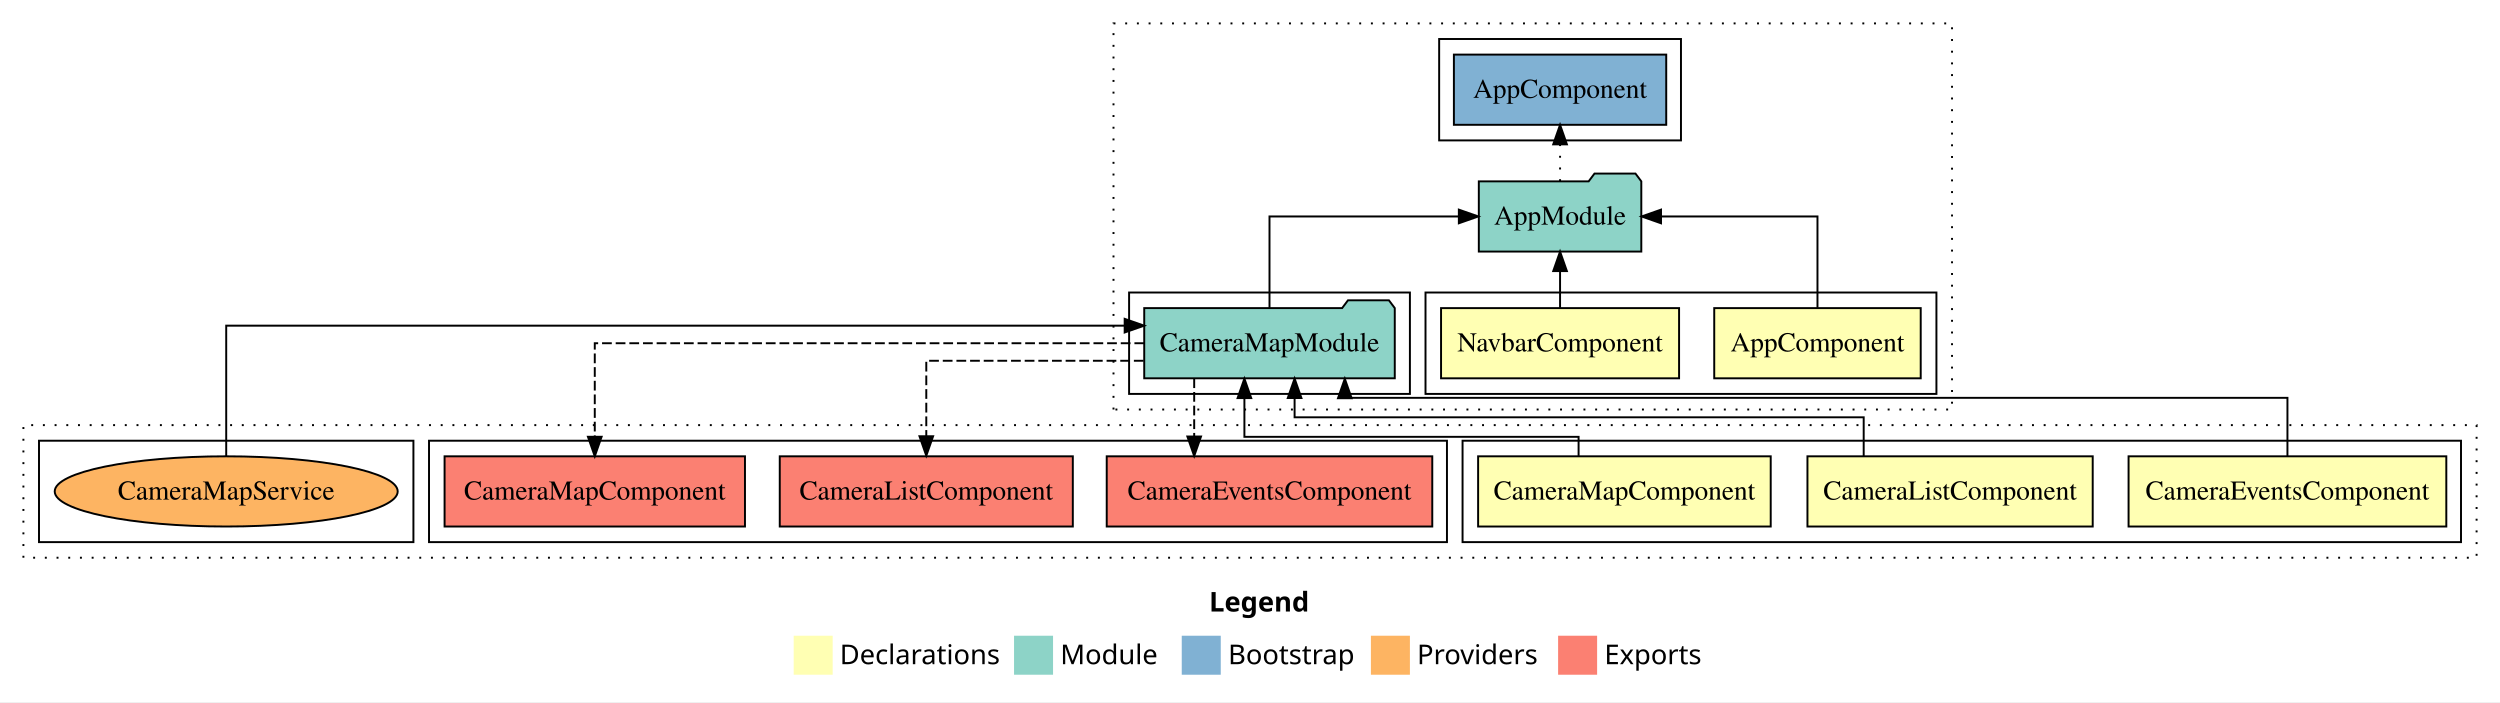
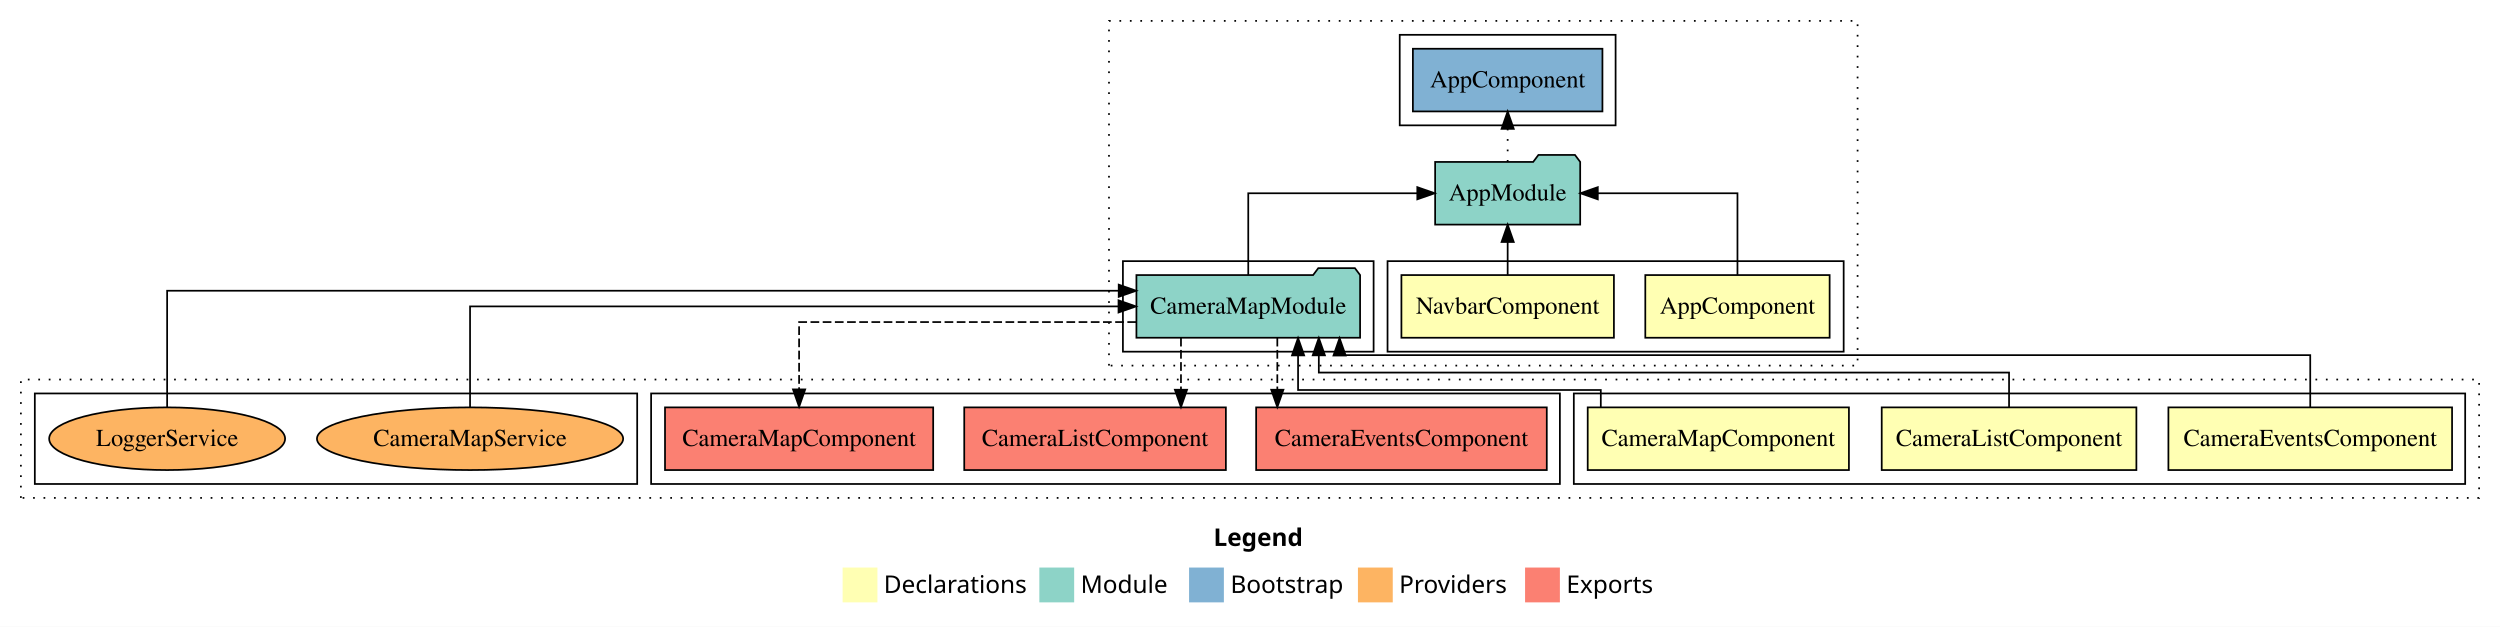
- <svg xmlns="http://www.w3.org/2000/svg" width="1282pt" height="360pt" viewBox="0.00 0.00 1282.00 360.00">
+ <svg xmlns="http://www.w3.org/2000/svg" width="1436pt" height="360pt" viewBox="0.00 0.00 1436.00 360.00">
  <g id="graph0" class="graph" transform="scale(1 1) rotate(0) translate(4 356)">
-     <polygon fill="white" stroke="transparent" points="-4,4 -4,-356 1278,-356 1278,4 -4,4" />
-     <text text-anchor="start" x="616.01" y="-42.4" font-family="sans-serif" font-weight="bold" font-size="14.00">Legend</text>
-     <polygon fill="#ffffb3" stroke="transparent" points="403,-10 403,-30 423,-30 423,-10 403,-10" />
-     <text text-anchor="start" x="426.63" y="-15.4" font-family="sans-serif" font-size="14.00">  Declarations</text>
-     <polygon fill="#8dd3c7" stroke="transparent" points="516,-10 516,-30 536,-30 536,-10 516,-10" />
-     <text text-anchor="start" x="539.73" y="-15.4" font-family="sans-serif" font-size="14.00">  Module</text>
-     <polygon fill="#80b1d3" stroke="transparent" points="602,-10 602,-30 622,-30 622,-10 602,-10" />
-     <text text-anchor="start" x="625.78" y="-15.4" font-family="sans-serif" font-size="14.00">  Bootstrap</text>
-     <polygon fill="#fdb462" stroke="transparent" points="699,-10 699,-30 719,-30 719,-10 699,-10" />
-     <text text-anchor="start" x="722.67" y="-15.4" font-family="sans-serif" font-size="14.00">  Providers</text>
-     <polygon fill="#fb8072" stroke="transparent" points="795,-10 795,-30 815,-30 815,-10 795,-10" />
-     <text text-anchor="start" x="818.73" y="-15.4" font-family="sans-serif" font-size="14.00">  Exports</text>
+     <polygon fill="white" stroke="transparent" points="-4,4 -4,-356 1432,-356 1432,4 -4,4" />
+     <text text-anchor="start" x="693.01" y="-42.4" font-family="sans-serif" font-weight="bold" font-size="14.00">Legend</text>
+     <polygon fill="#ffffb3" stroke="transparent" points="480,-10 480,-30 500,-30 500,-10 480,-10" />
+     <text text-anchor="start" x="503.63" y="-15.4" font-family="sans-serif" font-size="14.00">  Declarations</text>
+     <polygon fill="#8dd3c7" stroke="transparent" points="593,-10 593,-30 613,-30 613,-10 593,-10" />
+     <text text-anchor="start" x="616.73" y="-15.4" font-family="sans-serif" font-size="14.00">  Module</text>
+     <polygon fill="#80b1d3" stroke="transparent" points="679,-10 679,-30 699,-30 699,-10 679,-10" />
+     <text text-anchor="start" x="702.78" y="-15.4" font-family="sans-serif" font-size="14.00">  Bootstrap</text>
+     <polygon fill="#fdb462" stroke="transparent" points="776,-10 776,-30 796,-30 796,-10 776,-10" />
+     <text text-anchor="start" x="799.67" y="-15.4" font-family="sans-serif" font-size="14.00">  Providers</text>
+     <polygon fill="#fb8072" stroke="transparent" points="872,-10 872,-30 892,-30 892,-10 872,-10" />
+     <text text-anchor="start" x="895.73" y="-15.4" font-family="sans-serif" font-size="14.00">  Exports</text>
    <g id="clust1" class="cluster">
-       <polygon fill="none" stroke="black" stroke-dasharray="1,5" points="567,-146 567,-344 997,-344 997,-146 567,-146" />
+       <polygon fill="none" stroke="black" stroke-dasharray="1,5" points="633,-146 633,-344 1063,-344 1063,-146 633,-146" />
    </g>
    <g id="clust2" class="cluster">
-       <polygon fill="none" stroke="black" points="727,-154 727,-206 989,-206 989,-154 727,-154" />
+       <polygon fill="none" stroke="black" points="793,-154 793,-206 1055,-206 1055,-154 793,-154" />
    </g>
    <g id="clust5" class="cluster">
-       <polygon fill="none" stroke="black" points="575,-154 575,-206 719,-206 719,-154 575,-154" />
+       <polygon fill="none" stroke="black" points="641,-154 641,-206 785,-206 785,-154 641,-154" />
    </g>
    <g id="clust7" class="cluster">
-       <polygon fill="none" stroke="black" points="734,-284 734,-336 858,-336 858,-284 734,-284" />
+       <polygon fill="none" stroke="black" points="800,-284 800,-336 924,-336 924,-284 800,-284" />
    </g>
    <g id="clust15" class="cluster">
-       <polygon fill="none" stroke="black" stroke-dasharray="1,5" points="8,-70 8,-138 1266,-138 1266,-70 8,-70" />
+       <polygon fill="none" stroke="black" stroke-dasharray="1,5" points="8,-70 8,-138 1420,-138 1420,-70 8,-70" />
    </g>
    <g id="clust16" class="cluster">
-       <polygon fill="none" stroke="black" points="746,-78 746,-130 1258,-130 1258,-78 746,-78" />
+       <polygon fill="none" stroke="black" points="900,-78 900,-130 1412,-130 1412,-78 900,-78" />
    </g>
    <g id="clust21" class="cluster">
-       <polygon fill="none" stroke="black" points="216,-78 216,-130 738,-130 738,-78 216,-78" />
+       <polygon fill="none" stroke="black" points="370,-78 370,-130 892,-130 892,-78 370,-78" />
    </g>
    <g id="clust23" class="cluster">
-       <polygon fill="none" stroke="black" points="16,-78 16,-130 208,-130 208,-78 16,-78" />
+       <polygon fill="none" stroke="black" points="16,-78 16,-130 362,-130 362,-78 16,-78" />
    </g>
    <g id="node1" class="node">
-       <polygon fill="#ffffb3" stroke="black" points="980.94,-198 875.06,-198 875.06,-162 980.94,-162 980.94,-198" />
-       <text text-anchor="middle" x="928" y="-175.8" font-family="Times,serif" font-size="14.00">AppComponent</text>
+       <polygon fill="#ffffb3" stroke="black" points="1046.94,-198 941.06,-198 941.06,-162 1046.94,-162 1046.94,-198" />
+       <text text-anchor="middle" x="994" y="-175.8" font-family="Times,serif" font-size="14.00">AppComponent</text>
    </g>
    <g id="node3" class="node">
-       <polygon fill="#8dd3c7" stroke="black" points="837.66,-263 834.66,-267 813.66,-267 810.66,-263 754.34,-263 754.34,-227 837.66,-227 837.66,-263" />
-       <text text-anchor="middle" x="796" y="-240.8" font-family="Times,serif" font-size="14.00">AppModule</text>
+       <polygon fill="#8dd3c7" stroke="black" points="903.66,-263 900.66,-267 879.66,-267 876.66,-263 820.34,-263 820.34,-227 903.66,-227 903.66,-263" />
+       <text text-anchor="middle" x="862" y="-240.8" font-family="Times,serif" font-size="14.00">AppModule</text>
    </g>
    <g id="edge1" class="edge">
-       <path fill="none" stroke="black" d="M928,-198.11C928,-217.34 928,-245 928,-245 928,-245 847.77,-245 847.77,-245" />
-       <polygon fill="black" stroke="black" points="847.77,-241.5 837.77,-245 847.77,-248.5 847.77,-241.5" />
+       <path fill="none" stroke="black" d="M994,-198.11C994,-217.34 994,-245 994,-245 994,-245 913.77,-245 913.77,-245" />
+       <polygon fill="black" stroke="black" points="913.77,-241.5 903.77,-245 913.77,-248.5 913.77,-241.5" />
    </g>
    <g id="node2" class="node">
-       <polygon fill="#ffffb3" stroke="black" points="857.03,-198 734.97,-198 734.97,-162 857.03,-162 857.03,-198" />
-       <text text-anchor="middle" x="796" y="-175.8" font-family="Times,serif" font-size="14.00">NavbarComponent</text>
+       <polygon fill="#ffffb3" stroke="black" points="923.03,-198 800.97,-198 800.97,-162 923.03,-162 923.03,-198" />
+       <text text-anchor="middle" x="862" y="-175.8" font-family="Times,serif" font-size="14.00">NavbarComponent</text>
    </g>
    <g id="edge2" class="edge">
-       <path fill="none" stroke="black" d="M796,-198.11C796,-198.11 796,-216.99 796,-216.99" />
-       <polygon fill="black" stroke="black" points="792.5,-216.99 796,-226.99 799.5,-216.99 792.5,-216.99" />
+       <path fill="none" stroke="black" d="M862,-198.11C862,-198.11 862,-216.99 862,-216.99" />
+       <polygon fill="black" stroke="black" points="858.5,-216.99 862,-226.99 865.5,-216.99 858.5,-216.99" />
    </g>
    <g id="node5" class="node">
-       <polygon fill="#80b1d3" stroke="black" points="850.44,-328 741.56,-328 741.56,-292 850.44,-292 850.44,-328" />
-       <text text-anchor="middle" x="796" y="-305.8" font-family="Times,serif" font-size="14.00">AppComponent </text>
+       <polygon fill="#80b1d3" stroke="black" points="916.44,-328 807.56,-328 807.56,-292 916.44,-292 916.44,-328" />
+       <text text-anchor="middle" x="862" y="-305.8" font-family="Times,serif" font-size="14.00">AppComponent </text>
    </g>
    <g id="edge4" class="edge">
-       <path fill="none" stroke="black" stroke-dasharray="1,5" d="M796,-263.11C796,-263.11 796,-281.99 796,-281.99" />
-       <polygon fill="black" stroke="black" points="792.5,-281.99 796,-291.99 799.5,-281.99 792.5,-281.99" />
+       <path fill="none" stroke="black" stroke-dasharray="1,5" d="M862,-263.11C862,-263.11 862,-281.99 862,-281.99" />
+       <polygon fill="black" stroke="black" points="858.5,-281.99 862,-291.99 865.5,-281.99 858.5,-281.99" />
    </g>
    <g id="node4" class="node">
-       <polygon fill="#8dd3c7" stroke="black" points="711.24,-198 708.24,-202 687.24,-202 684.24,-198 582.76,-198 582.76,-162 711.24,-162 711.24,-198" />
-       <text text-anchor="middle" x="647" y="-175.8" font-family="Times,serif" font-size="14.00">CameraMapModule</text>
+       <polygon fill="#8dd3c7" stroke="black" points="777.24,-198 774.24,-202 753.24,-202 750.24,-198 648.76,-198 648.76,-162 777.24,-162 777.24,-198" />
+       <text text-anchor="middle" x="713" y="-175.8" font-family="Times,serif" font-size="14.00">CameraMapModule</text>
    </g>
    <g id="edge3" class="edge">
-       <path fill="none" stroke="black" d="M647,-198.11C647,-217.34 647,-245 647,-245 647,-245 744.1,-245 744.1,-245" />
-       <polygon fill="black" stroke="black" points="744.1,-248.5 754.1,-245 744.1,-241.5 744.1,-248.5" />
+       <path fill="none" stroke="black" d="M713,-198.11C713,-217.34 713,-245 713,-245 713,-245 810.1,-245 810.1,-245" />
+       <polygon fill="black" stroke="black" points="810.1,-248.5 820.1,-245 810.1,-241.5 810.1,-248.5" />
    </g>
    <g id="node9" class="node">
-       <polygon fill="#fb8072" stroke="black" points="730.47,-122 563.53,-122 563.53,-86 730.47,-86 730.47,-122" />
-       <text text-anchor="middle" x="647" y="-99.8" font-family="Times,serif" font-size="14.00">CameraEventsComponent </text>
+       <polygon fill="#fb8072" stroke="black" points="884.47,-122 717.53,-122 717.53,-86 884.47,-86 884.47,-122" />
+       <text text-anchor="middle" x="801" y="-99.8" font-family="Times,serif" font-size="14.00">CameraEventsComponent </text>
    </g>
    <g id="edge8" class="edge">
-       <path fill="none" stroke="black" stroke-dasharray="5,2" d="M608.38,-161.99C608.38,-161.99 608.38,-132.15 608.38,-132.15" />
-       <polygon fill="black" stroke="black" points="611.88,-132.15 608.38,-122.15 604.88,-132.15 611.88,-132.15" />
+       <path fill="none" stroke="black" stroke-dasharray="5,2" d="M729.69,-161.99C729.69,-161.99 729.69,-132.15 729.69,-132.15" />
+       <polygon fill="black" stroke="black" points="733.19,-132.15 729.69,-122.15 726.19,-132.15 733.19,-132.15" />
    </g>
    <g id="node10" class="node">
-       <polygon fill="#fb8072" stroke="black" points="546.14,-122 395.86,-122 395.86,-86 546.14,-86 546.14,-122" />
-       <text text-anchor="middle" x="471" y="-99.8" font-family="Times,serif" font-size="14.00">CameraListComponent </text>
+       <polygon fill="#fb8072" stroke="black" points="700.14,-122 549.86,-122 549.86,-86 700.14,-86 700.14,-122" />
+       <text text-anchor="middle" x="625" y="-99.8" font-family="Times,serif" font-size="14.00">CameraListComponent </text>
    </g>
    <g id="edge9" class="edge">
-       <path fill="none" stroke="black" stroke-dasharray="5,2" d="M582.46,-171C532.23,-171 471,-171 471,-171 471,-171 471,-132.31 471,-132.31" />
-       <polygon fill="black" stroke="black" points="474.5,-132.31 471,-122.31 467.5,-132.31 474.5,-132.31" />
+       <path fill="none" stroke="black" stroke-dasharray="5,2" d="M674.35,-161.99C674.35,-161.99 674.35,-132.15 674.35,-132.15" />
+       <polygon fill="black" stroke="black" points="677.85,-132.15 674.35,-122.15 670.85,-132.15 677.85,-132.15" />
    </g>
    <g id="node11" class="node">
-       <polygon fill="#fb8072" stroke="black" points="378.02,-122 223.98,-122 223.98,-86 378.02,-86 378.02,-122" />
-       <text text-anchor="middle" x="301" y="-99.8" font-family="Times,serif" font-size="14.00">CameraMapComponent </text>
+       <polygon fill="#fb8072" stroke="black" points="532.02,-122 377.98,-122 377.98,-86 532.02,-86 532.02,-122" />
+       <text text-anchor="middle" x="455" y="-99.8" font-family="Times,serif" font-size="14.00">CameraMapComponent </text>
    </g>
    <g id="edge10" class="edge">
-       <path fill="none" stroke="black" stroke-dasharray="5,2" d="M582.73,-180C482.67,-180 301,-180 301,-180 301,-180 301,-132.01 301,-132.01" />
-       <polygon fill="black" stroke="black" points="304.5,-132.01 301,-122.01 297.5,-132.01 304.5,-132.01" />
+       <path fill="none" stroke="black" stroke-dasharray="5,2" d="M648.56,-171C572.14,-171 455,-171 455,-171 455,-171 455,-132.31 455,-132.31" />
+       <polygon fill="black" stroke="black" points="458.5,-132.31 455,-122.31 451.5,-132.31 458.5,-132.31" />
    </g>
    <g id="node6" class="node">
-       <polygon fill="#ffffb3" stroke="black" points="1250.47,-122 1087.53,-122 1087.53,-86 1250.47,-86 1250.47,-122" />
-       <text text-anchor="middle" x="1169" y="-99.8" font-family="Times,serif" font-size="14.00">CameraEventsComponent</text>
+       <polygon fill="#ffffb3" stroke="black" points="1404.47,-122 1241.53,-122 1241.53,-86 1404.47,-86 1404.47,-122" />
+       <text text-anchor="middle" x="1323" y="-99.8" font-family="Times,serif" font-size="14.00">CameraEventsComponent</text>
    </g>
    <g id="edge5" class="edge">
-       <path fill="none" stroke="black" d="M1169,-122.15C1169,-135.74 1169,-152 1169,-152 1169,-152 685.62,-152 685.62,-152 685.62,-152 685.62,-152.98 685.62,-152.98" />
-       <polygon fill="black" stroke="black" points="682.12,-151.79 685.62,-161.79 689.12,-151.79 682.12,-151.79" />
+       <path fill="none" stroke="black" d="M1323,-122.15C1323,-135.74 1323,-152 1323,-152 1323,-152 765.45,-152 765.45,-152 765.45,-152 765.45,-152.98 765.45,-152.98" />
+       <polygon fill="black" stroke="black" points="761.95,-151.79 765.45,-161.79 768.95,-151.79 761.95,-151.79" />
    </g>
    <g id="node7" class="node">
-       <polygon fill="#ffffb3" stroke="black" points="1069.14,-122 922.86,-122 922.86,-86 1069.14,-86 1069.14,-122" />
-       <text text-anchor="middle" x="996" y="-99.8" font-family="Times,serif" font-size="14.00">CameraListComponent</text>
+       <polygon fill="#ffffb3" stroke="black" points="1223.14,-122 1076.86,-122 1076.86,-86 1223.14,-86 1223.14,-122" />
+       <text text-anchor="middle" x="1150" y="-99.8" font-family="Times,serif" font-size="14.00">CameraListComponent</text>
    </g>
    <g id="edge6" class="edge">
-       <path fill="none" stroke="black" d="M951.7,-122.11C951.7,-131.9 951.7,-142 951.7,-142 951.7,-142 659.87,-142 659.87,-142 659.87,-142 659.87,-151.89 659.87,-151.89" />
-       <polygon fill="black" stroke="black" points="656.37,-151.89 659.87,-161.89 663.37,-151.89 656.37,-151.89" />
+       <path fill="none" stroke="black" d="M1150,-122.11C1150,-131.9 1150,-142 1150,-142 1150,-142 753.53,-142 753.53,-142 753.53,-142 753.53,-151.89 753.53,-151.89" />
+       <polygon fill="black" stroke="black" points="750.03,-151.89 753.53,-161.89 757.03,-151.89 750.03,-151.89" />
    </g>
    <g id="node8" class="node">
-       <polygon fill="#ffffb3" stroke="black" points="904.02,-122 753.98,-122 753.98,-86 904.02,-86 904.02,-122" />
-       <text text-anchor="middle" x="829" y="-99.8" font-family="Times,serif" font-size="14.00">CameraMapComponent</text>
+       <polygon fill="#ffffb3" stroke="black" points="1058.02,-122 907.98,-122 907.98,-86 1058.02,-86 1058.02,-122" />
+       <text text-anchor="middle" x="983" y="-99.8" font-family="Times,serif" font-size="14.00">CameraMapComponent</text>
    </g>
    <g id="edge7" class="edge">
-       <path fill="none" stroke="black" d="M805.5,-122.21C805.5,-127.55 805.5,-132 805.5,-132 805.5,-132 634.13,-132 634.13,-132 634.13,-132 634.13,-151.85 634.13,-151.85" />
-       <polygon fill="black" stroke="black" points="630.63,-151.85 634.13,-161.85 637.63,-151.85 630.63,-151.85" />
+       <path fill="none" stroke="black" d="M915.5,-122.21C915.5,-127.55 915.5,-132 915.5,-132 915.5,-132 741.61,-132 741.61,-132 741.61,-132 741.61,-151.85 741.61,-151.85" />
+       <polygon fill="black" stroke="black" points="738.11,-151.85 741.61,-161.85 745.11,-151.85 738.11,-151.85" />
    </g>
    <g id="node12" class="node">
-       <ellipse fill="#fdb462" stroke="black" cx="112" cy="-104" rx="87.94" ry="18" />
-       <text text-anchor="middle" x="112" y="-99.8" font-family="Times,serif" font-size="14.00">CameraMapService</text>
+       <ellipse fill="#fdb462" stroke="black" cx="266" cy="-104" rx="87.94" ry="18" />
+       <text text-anchor="middle" x="266" y="-99.8" font-family="Times,serif" font-size="14.00">CameraMapService</text>
    </g>
    <g id="edge11" class="edge">
-       <path fill="none" stroke="black" d="M112,-122.03C112,-146.98 112,-189 112,-189 112,-189 572.73,-189 572.73,-189" />
-       <polygon fill="black" stroke="black" points="572.73,-192.5 582.73,-189 572.73,-185.5 572.73,-192.5" />
+       <path fill="none" stroke="black" d="M266,-122.01C266,-144.49 266,-180 266,-180 266,-180 638.48,-180 638.48,-180" />
+       <polygon fill="black" stroke="black" points="638.48,-183.5 648.48,-180 638.48,-176.5 638.48,-183.5" />
+     </g>
+     <g id="node13" class="node">
+       <ellipse fill="#fdb462" stroke="black" cx="92" cy="-104" rx="67.76" ry="18" />
+       <text text-anchor="middle" x="92" y="-99.8" font-family="Times,serif" font-size="14.00">LoggerService</text>
+     </g>
+     <g id="edge12" class="edge">
+       <path fill="none" stroke="black" d="M92,-122.03C92,-146.98 92,-189 92,-189 92,-189 638.59,-189 638.59,-189" />
+       <polygon fill="black" stroke="black" points="638.59,-192.5 648.59,-189 638.59,-185.5 638.59,-192.5" />
    </g>
  </g>
</svg>
